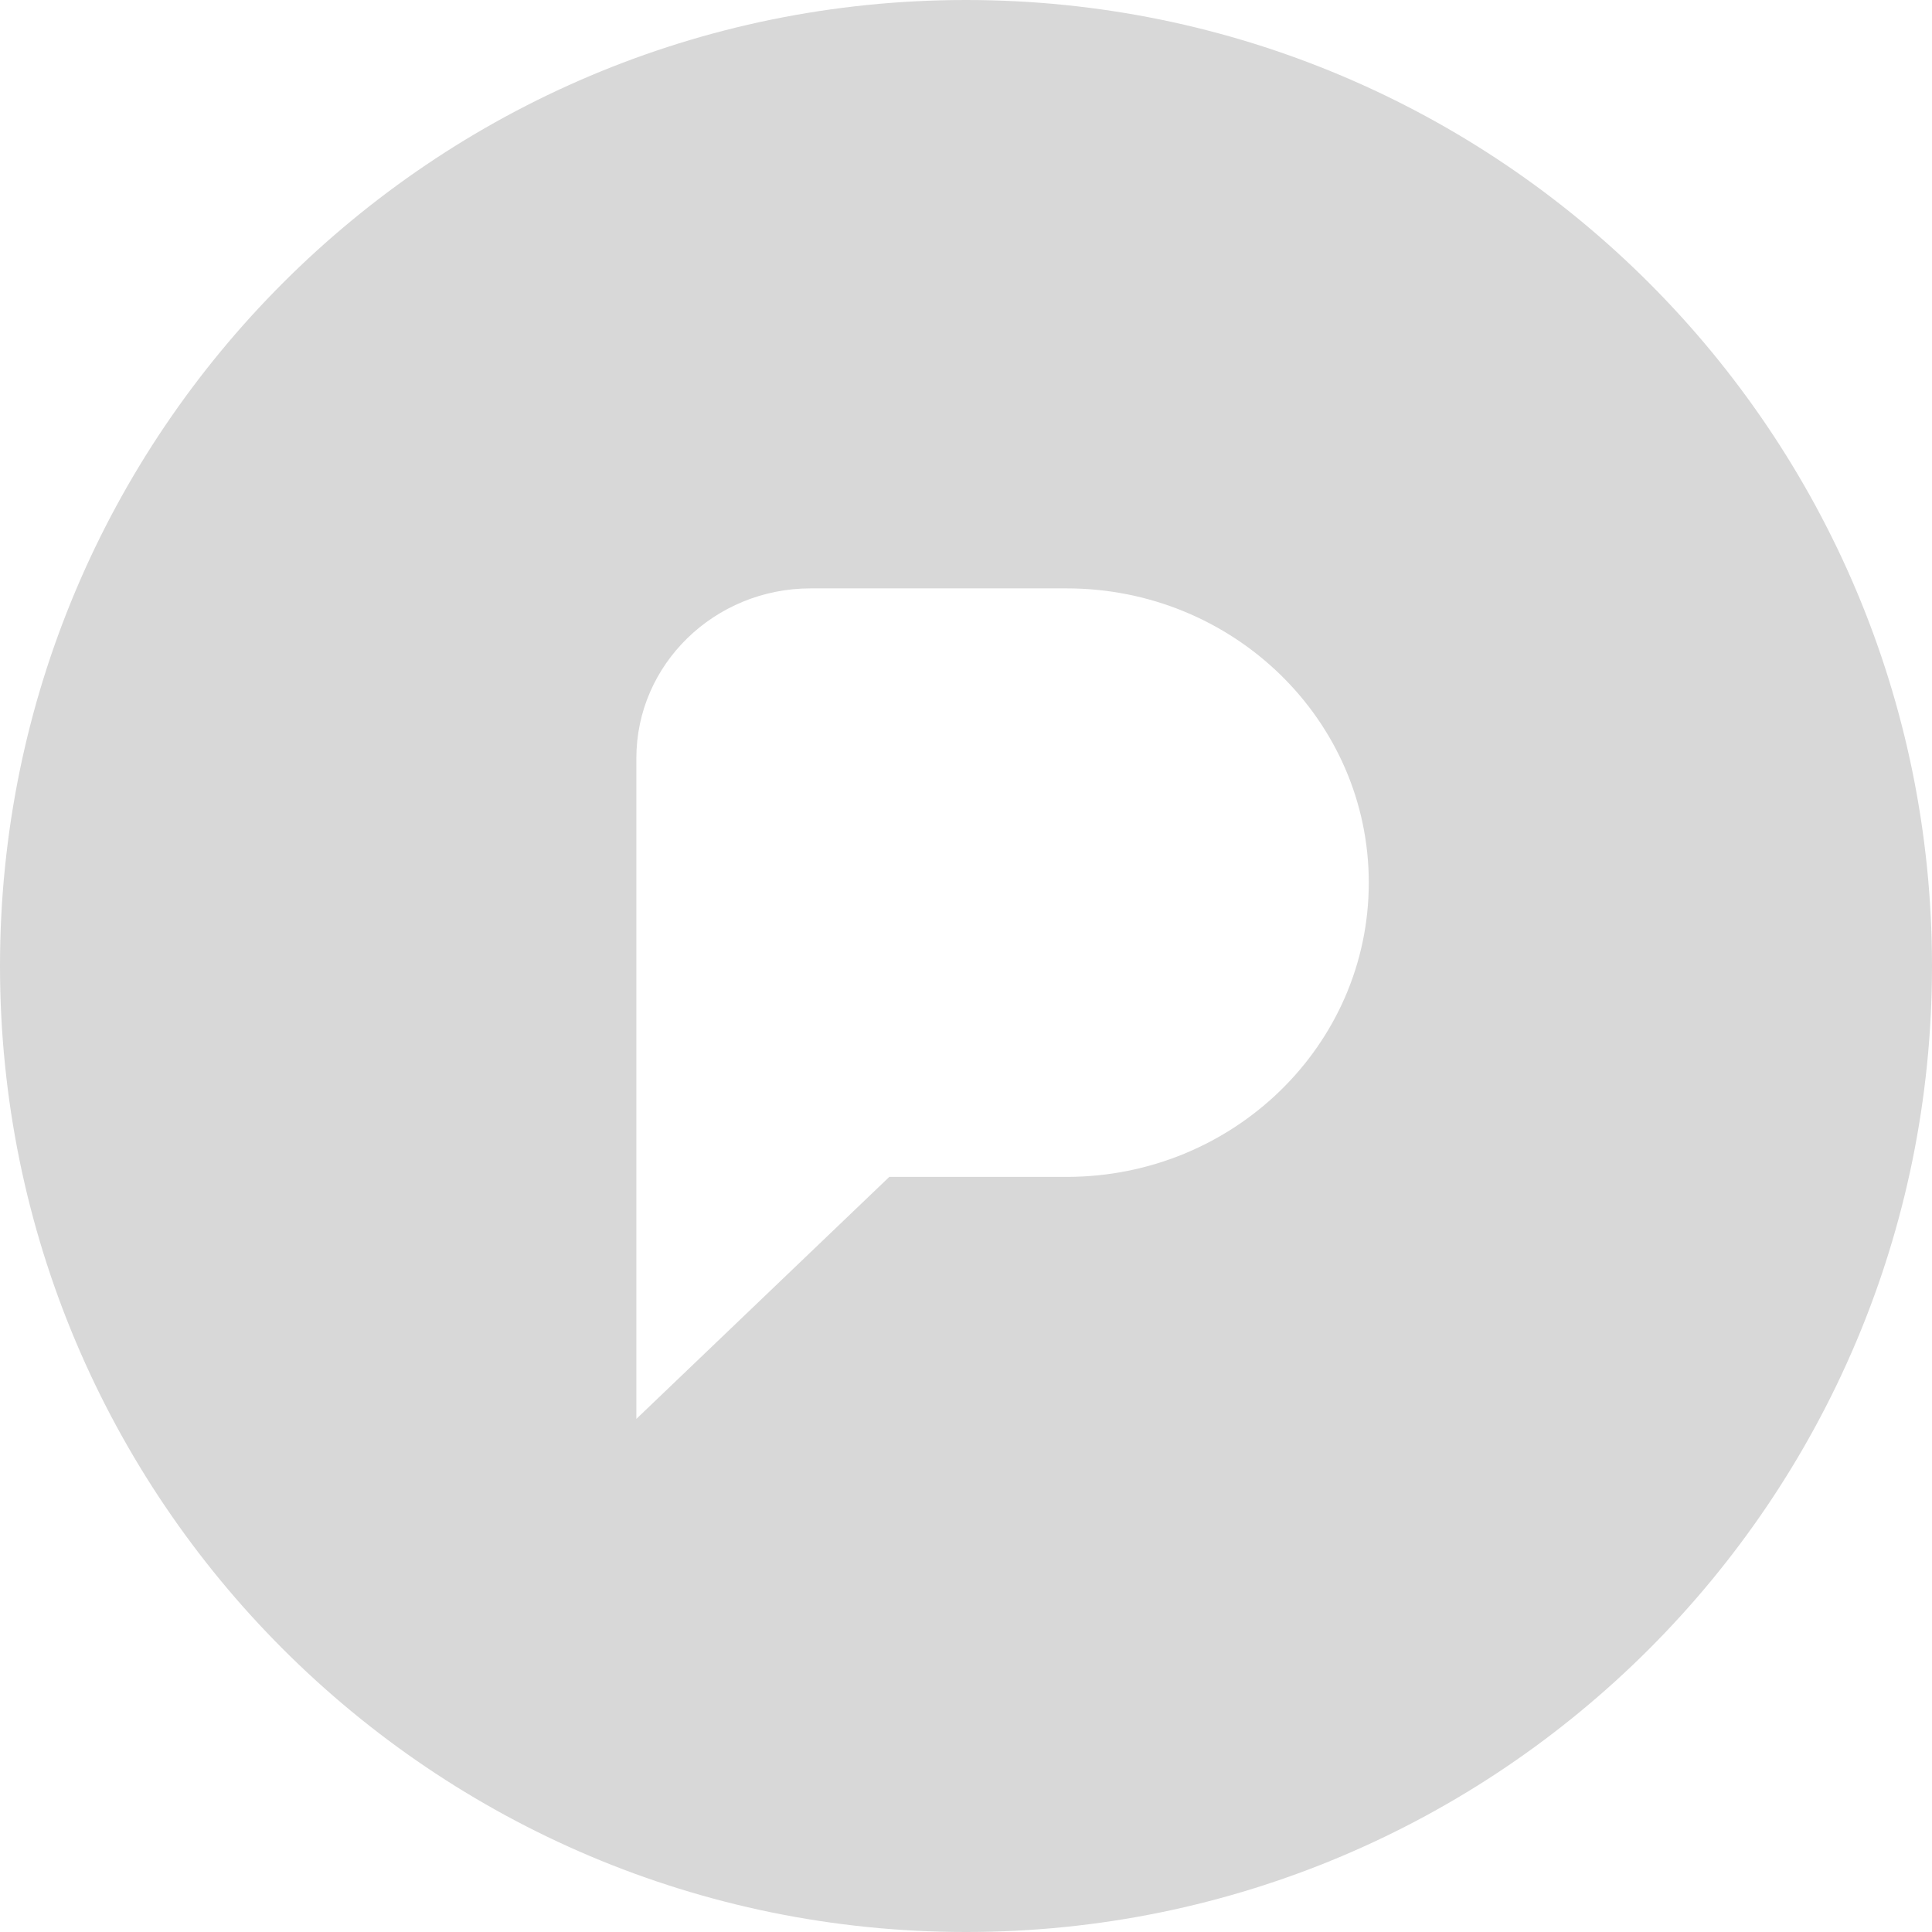
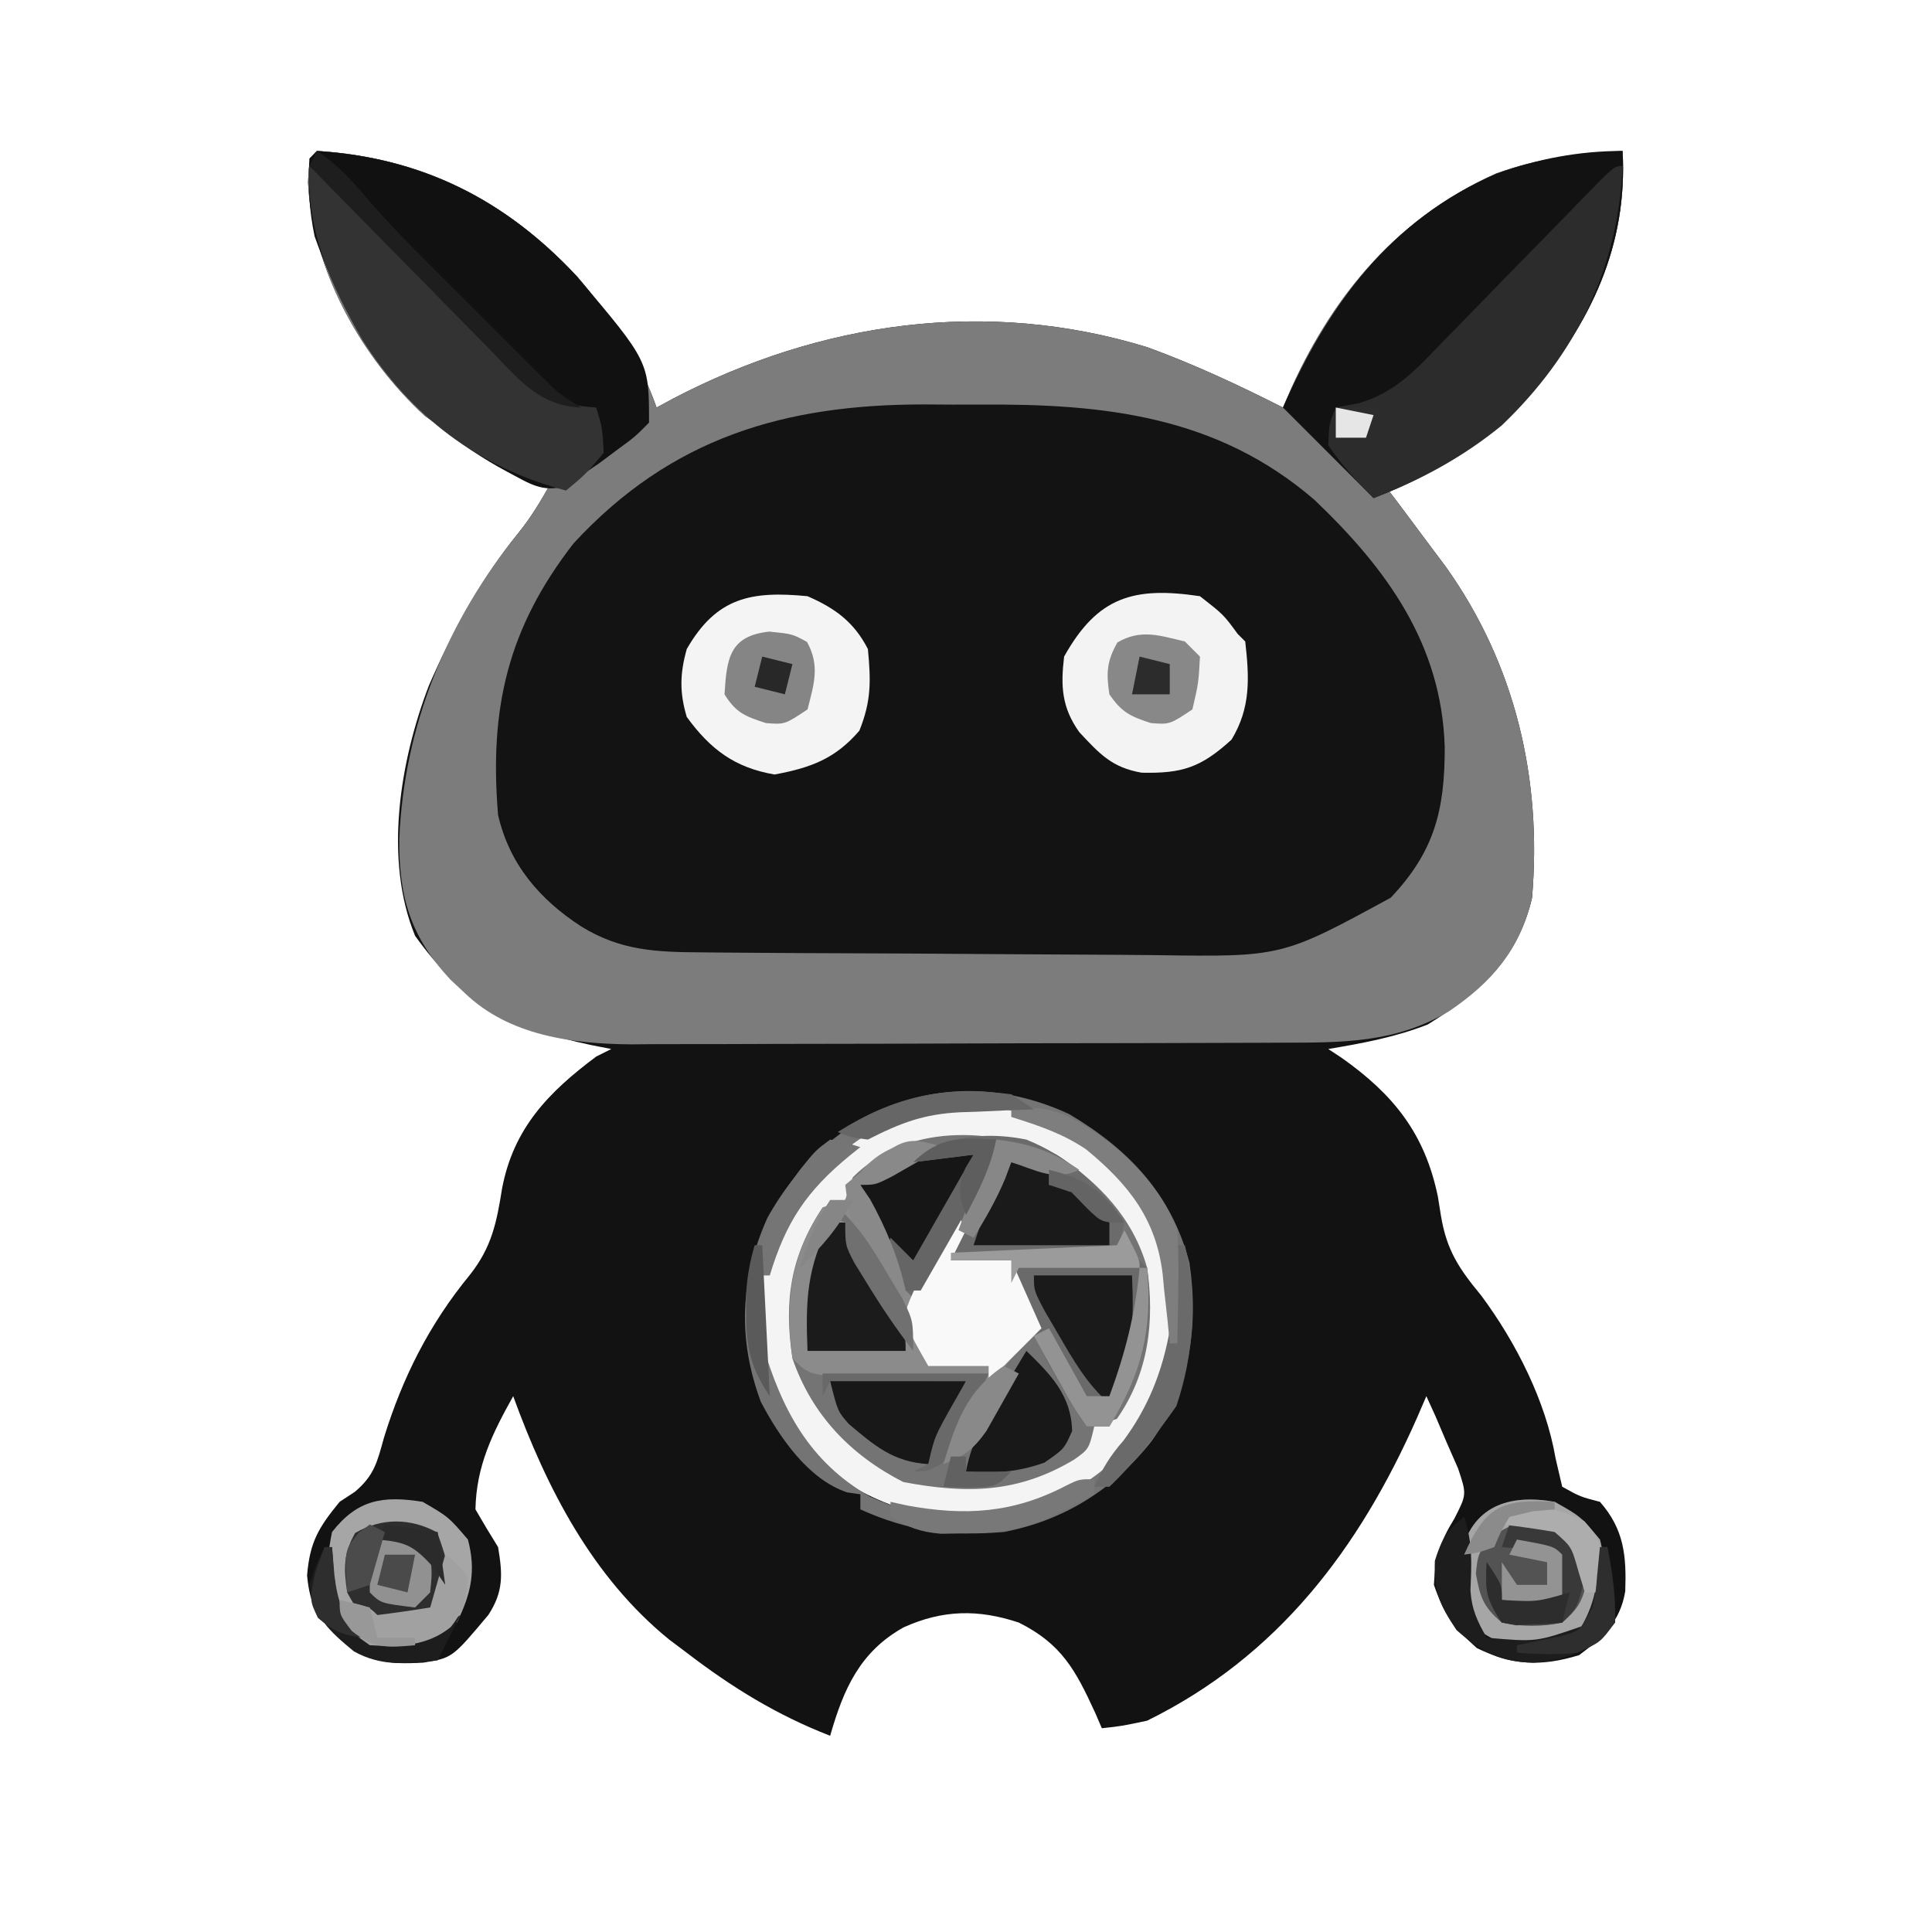
- <svg xmlns="http://www.w3.org/2000/svg" width="50" height="50">
-   <path d="M25 50C11.193 50 0 38.807 0 25S11.193 0 25 0s25 11.193 25 25-11.193 25-25 25zm-1.985-19.542h4.586c4.32 0 7.823-3.41 7.823-7.615 0-4.206-3.502-7.616-7.823-7.616h-6.619c-2.492 0-4.513 1.967-4.513 4.394v17.1l6.546-6.263z" fill="#D8D8D8" fill-rule="evenodd" />
+ <svg xmlns="http://www.w3.org/2000/svg" width="256" height="256">
+   <path d="M42 20c13.915.881 24.922 6.465 34.422 16.578C81.064 42.009 84.616 47.247 87 54l2.168-1.172C108.698 42.621 130.691 39.465 152 46c6.214 2.261 12.104 5.017 18 8l1.18-2.711c5.692-12.516 14.228-22.536 27.031-28.281C203.7 20.986 209.185 20.352 215 20c.695 12.513-4.21 22.817-12.25 32.188C197.282 58.047 191.495 62.17 184 65l1.102 1.434L190 73l1.559 2.078C200.809 88.053 204.35 103.26 203 119c-1.932 8.154-6.932 12.469-13.812 16.75-4.298 1.685-8.646 2.487-13.187 3.25l1.793 1.18c6.864 4.859 11.016 10.031 12.738 18.402l.406 2.543c.768 4.595 2.415 7.008 5.34 10.551 4.596 6.201 8.542 13.952 9.848 21.574L207 197c2.395 1.325 2.395 1.325 5 2 3.207 3.649 3.519 7.163 3.355 11.848-.666 4.033-2.958 6.104-6.105 8.465-5.085 1.554-8.886 1.357-13.562-.937-3.02-2.669-4.391-4.563-5.687-8.375.151-3.634.788-5.655 2.699-8.758 1.652-3.22 1.652-3.22.5-6.672l-1.512-3.445-1.488-3.492L189 185l-1.25 2.895C180.094 205.208 169.332 219.476 152 228c-3.395.719-3.395.719-6 1l-.883-2.047c-2.616-5.693-4.458-9.124-10.117-11.953-5.397-1.799-10.1-1.695-15.25.625-5.797 3.228-7.976 8.167-9.75 14.375-7.065-2.748-12.991-6.396-19-11l-2.316-1.738C78.468 208.965 72.437 197.174 68 185c-2.745 4.915-4.891 9.245-5 15 .969 1.685 1.97 3.352 3 5 .597 3.581.738 5.863-1.277 8.969-4.795 5.721-4.795 5.721-8.641 6.34-4.711.268-7.417-.065-11.082-3.184-2.895-2.774-3.918-4.277-4.312-8.375.37-4.439 1.516-6.332 4.313-9.75l2.023-1.328c2.573-2.177 2.96-3.945 3.852-7.172 2.482-8.027 6.033-15.06 11.375-21.562 2.907-3.683 3.554-6.919 4.281-11.488C68.054 149.495 72.661 144.734 79 140l2-1-2.633-.516C67.824 136.267 61.324 132.86 55 124c-4.154-10.113-2.017-23.14 1.831-33.164 3.167-7.247 6.912-14.136 11.916-20.285C70.403 68.502 71.71 66.293 73 64l-2.219-.324C66.192 62.561 62.791 59.724 59 57l-2.687-1.875c-8.474-7.787-14.941-19.437-15.5-31C41 21 41 21 42 20z" fill="#121212" />
+   <path d="M124.608 53.629l7.273-.079c17.768-.129 32.614 3.241 45.932 15.762 9.791 10.317 13.87 21.025 13.531 35.156-.626 6.435-2.848 10.357-7.469 14.781-10.308 7.724-20.832 7.33-33.164 7.246l-5.617.004c-3.908.001-7.817-.011-11.725-.034l-14.982-.013c-3.861.007-7.721-.001-11.582-.013l-5.523-.001c-2.577.003-5.153-.014-7.73-.035l-2.274.014c-6.44-.09-11.965-1.427-16.966-5.73L72 118l-1.379-1.516C64.539 109.623 65.528 101.718 66 93c1.698-11.25 8.608-20.694 17.125-27.926 13.015-9.39 25.839-11.448 41.483-11.445z" fill="#131313" />
+   <path d="M42 20c13.915.881 24.922 6.465 34.422 16.578C81.064 42.009 84.616 47.247 87 54l2.168-1.172C108.698 42.621 130.691 39.465 152 46c6.214 2.261 12.104 5.017 18 8l1.18-2.711c5.692-12.516 14.228-22.536 27.031-28.281C203.7 20.986 209.185 20.352 215 20c.695 12.513-4.21 22.817-12.25 32.188C197.282 58.047 191.495 62.17 184 65l1.102 1.434L190 73l1.559 2.078C200.809 88.053 204.35 103.26 203 119c-1.617 6.828-5.265 11.114-11 15-7.095 4.199-14.057 4.152-22.069 4.161l-3.028.015-9.887.027-6.898.017-14.455.02-18.473.058-14.248.025-6.808.024-9.547.009-2.809.028c-7.882-.05-16.32-1.13-22.215-6.822l-1.871-1.746c-5.271-5.66-6.874-10.921-6.779-18.702.62-15.034 6.368-28.932 15.833-40.563C70.403 68.502 71.71 66.293 73 64l-2.219-.324C66.192 62.561 62.791 59.724 59 57l-2.687-1.875c-8.474-7.787-14.941-19.437-15.5-31C41 21 41 21 42 20zm34 52c-8.718 11.23-11.189 21.875-10 36 1.499 6.506 5.499 11.178 11 14.75 5.262 3.247 9.968 3.409 16.066 3.443l2.456.025 8.04.056 2.785.016 14.611.061 12.04.082 14.583.081 5.53.046c16.75.246 16.75.246 31.167-7.608 5.785-6.115 7.17-11.575 7.155-19.936-.398-13.667-7.702-23.67-17.246-32.765-12.884-11.138-27.893-12.77-44.317-12.641-2.433.016-4.865 0-7.298-.019C104.015 53.564 88.957 57.962 76 72z" fill="#7c7c7c" />
+   <path d="M138.813 148.563c6.23 3.236 12.21 7.958 15.188 14.438 2.323 7.404 2.231 16.38-1 23.438-3.847 6.589-9.441 11.818-16.809 14.125-8.333 1.664-15.801.67-23.191-3.562-7.178-5.023-10.905-12.959-12.445-21.457-.403-7.668 2.919-13.949 7.633-19.793 8.376-8.854 18.946-11.827 30.625-7.187z" fill="#747474" />
+   <path d="M42 20c13.914.881 25.01 6.466 34.457 16.648C86 47.903 86 47.903 86 56c-1.828 1.852-1.828 1.852-4.25 3.625l-2.391 1.789L77 63l-1.934 1.367c-3.228.989-4.956-.336-7.879-1.867-13.02-6.992-20.567-17.329-25.5-31.187-.735-3.543-.904-6.704-.687-10.312l1-1z" fill="#111" />
+   <path d="M215 20c.695 12.513-4.21 22.817-12.25 32.188C196.745 58.612 190.178 62.868 182 66l-12-12c5.911-13.584 14.234-24.883 28.281-30.992C203.711 21.055 209.211 20 215 20z" fill="#121212" />
+   <path d="M138.813 148.563c6.23 3.236 12.21 7.958 15.188 14.438 2.323 7.404 2.231 16.38-1 23.438-3.847 6.589-9.441 11.818-16.809 14.125-8.333 1.664-15.801.67-23.191-3.562-7.178-5.023-10.905-12.959-12.445-21.457-.403-7.668 2.919-13.949 7.633-19.793 8.376-8.854 18.946-11.827 30.625-7.187zM113 156l-1 3-3 1c-4.263 6.455-5.149 12.35-4 20 2.583 7.486 7.706 12.803 14.688 16.375 8.428 1.59 15.213 1.485 22.668-2.988C144.29 192 144.29 192 145 189l3-1c4.2-6.04 5.016-12.854 4-20-1.843-6.578-6.37-11.294-12-15-8.868-3.622-19.81-4.17-27 3z" fill="#f4f4f4" />
+   <path d="M215 22c-.577 13.566-6.188 24.984-16.008 34.367C193.879 60.558 188.165 63.663 182 66c-2.196-2.209-4.261-4.41-6-7 .125-2.937.125-2.937 1-5l3.049-.578c4.889-1.41 7.721-4.579 11.162-8.18l1.981-2.009 6.183-6.358 6.248-6.379 3.87-3.973C213.892 22 213.892 22 215 22z" fill="#2c2c2c" />
+   <path d="M41 22c4.61 3.735 8.807 7.768 12.941 12.02l1.619 1.657 6.69 6.896 4.941 5.072 1.497 1.584C71.969 52.535 74.35 53.709 79 54c.813 2.688.813 2.688 1 6-2.437 2.875-2.437 2.875-5 5-11.617-3.047-20.571-9.861-27-20-4.213-7.324-7.42-14.383-7-23z" fill="#333" />
+   <path d="M125 152l-4.375 2.5-2.461 1.406C116 157 116 157 114 157l1.313 1.938c2.132 3.87 3.394 7.851 4.688 12.063 2.649-3.197 4.94-6.395 7-10l1 2c-.937 2.125-.937 2.125-2 4h8l4 9-4 4-1.295 1.628c-2.434 1.959-4.093 1.659-7.178 1.517l-3.225-.139-3.365-.193-3.377-.135c-8.29-.407-8.29-.407-10.561-2.678-1.007-7.613-.232-13.592 4-20l3-1 .75-1.812c2.57-4.497 7.221-6.905 12.25-5.187z" fill="#8b8b8b" />
+   <path d="M159 79c3.125 2.438 3.125 2.438 5 5l1 1c.547 4.846.746 8.765-1.812 13-4.068 3.719-6.561 4.5-11.898 4.387-3.936-.665-5.59-2.49-8.289-5.387-2.312-3.258-2.472-6.063-2-10 4.445-7.97 9.268-9.302 18-8z" fill="#f3f3f3" />
+   <path d="M107 79c3.661 1.592 6.164 3.424 8 7 .405 4.254.453 6.867-1.125 10.813-3.208 3.743-6.47 4.927-11.25 5.813C97.36 101.717 94.14 99.307 91 95c-.972-3.228-.911-5.762 0-9 3.954-6.886 8.588-7.719 16-7z" fill="#f4f4f4" />
+   <path d="M136 151c5.586 2.255 9.71 6.012 13 11l-1 4h-22v-2l-5 8c-2.687-2.687-3.458-3.597-4.625-6.937l-.727-2.027c-.636-1.997-1.165-3.996-1.648-6.035 7.189-4.672 13.315-7.753 22-6z" fill="#6b6b6b" />
+   <path d="M141.648 147.609c7.98 4.719 13.603 10.686 15.961 19.727 1.253 8.546.008 16.626-5.012 23.617-5.005 6.36-11.582 10.518-19.598 12.047-7.073.571-12.536-.073-19-3v-2l-1.746-.25c-5.169-1.72-8.975-7.324-11.437-11.996-3.096-8.311-2.748-16.303.859-24.367 8.196-14.772 24.234-21.057 39.973-13.777zm-36.242 11.324c-3.977 5.845-5.561 12.05-4.406 19.066 2.574 8.763 6.228 15.695 14.285 20.309 6.863 3.143 13.792 4.038 21.129 2.031 7.139-2.834 13.449-7.537 17.086-14.402 2.766-7.178 2.719-16.047.438-23.375-3.347-7.304-9.692-11.633-16.937-14.562-12.87-4.29-23.482.851-31.594 10.934z" fill="#747474" />
+   <path d="M149 163l.938 1.938c.897 1.999.897 1.999 2.063 3.063 1.046 8.234-.743 13.992-5 21h-3c-1.754-2.414-1.754-2.414-3.562-5.625l-1.816-3.164c-2.149-4.257-3.551-8.574-4.621-13.211h-8v-1l22-1 1-2z" fill="#6a6a6a" />
+   <path d="M206 199c3.438 1.938 3.438 1.938 6 5 .804 3.175.754 5.818 0 9-1.992 3.051-3.337 4.594-6.937 5.473-3.884.287-5.741-.265-9.062-2.41-2.332-3.571-2.74-5.708-2.48-9.902 1.471-6.614 6.372-8.232 12.48-7.16z" fill="#535353" />
+   <path d="M56 199c3.438 2 3.438 2 6 5 1.093 4.138.42 7.141-1.437 10.938-3.14 2.527-5.383 3.105-9.367 3.309C49 218 49 218 45.938 216.188 43.252 211.769 42.953 208.046 44 203c3.387-4.31 6.699-4.837 12-4z" fill="#2e2e2e" />
+   <path d="M127 161l1 2-2 4h8l4 9-7 7v-2h-8c-3.07-5.403-3.07-5.403-2.781-7.875.985-2.68 2.342-4.947 3.844-7.375l1.66-2.703L127 161z" fill="#f9f9f9" />
+   <path d="M56 199c3.438 2 3.438 2 6 5 1.093 4.138.42 7.141-1.437 10.938-3.14 2.527-5.383 3.105-9.367 3.309C49 218 49 218 45.938 216.188 43.252 211.769 42.953 208.046 44 203c3.387-4.31 6.699-4.837 12-4zm-8.937 4.125c-1.592 2.81-1.516 4.703-1.062 7.875 1.417 2.583 1.417 2.583 4 4 5.057-.143 5.057-.143 9-3 .449-4.642.449-4.642-1.062-8.937-3.536-1.939-7.38-1.967-10.875.063z" fill="#a6a6a6" />
+   <path d="M110 162h2l1.75 3.563 4.5 8.313C120 177 120 177 120 179h-13c-.275-6.68-.095-11.068 3-17z" fill="#1b1b1b" />
+   <path d="M206 199c3.438 1.938 3.438 1.938 6 5 .804 3.175.754 5.818 0 9-1.992 3.051-3.337 4.594-6.937 5.473-3.884.287-5.741-.265-9.062-2.41-2.332-3.571-2.74-5.708-2.48-9.902 1.471-6.614 6.372-8.232 12.48-7.16zm-8.375 4.688c-1.787 2.195-1.787 2.195-2.062 4.813.549 3.136.981 4.427 3.438 6.5a18.87 18.87 0 0 0 8 0c2.456-2.073 2.889-3.364 3.438-6.5-.595-3.398-1.64-4.512-4.437-6.5-3.708-.618-5.294-.502-8.375 1.688z" fill="#a6a6a6" />
+   <path d="M137 169h13c.275 6.68.095 11.068-3 17-2.958-2.612-4.719-5.666-6.687-9.062l-1.887-3.223C137 171 137 171 137 169zm-3-15l5 1v2l1.75.25c2.928.976 4.302 2.385 6.25 4.75v3h-18c1.461-4.384 2.584-7.266 5-11z" fill="#1a1a1a" />
+   <path d="M110 183h18a128.91 128.91 0 0 1-5 11c-4.641-.281-7.14-2.451-10.547-5.332C111 187 111 187 110 183zm26-4c3.246 3.155 5.95 5.892 6.063 10.625C141 192 141 192 138.375 193.813c-3.676 1.293-6.507 1.42-10.375 1.188.674-3.911 2.543-6.871 4.563-10.25l1.941-3.266L136 179z" fill="#181818" />
+   <path d="M129 153c-1.764 4.972-4.394 9.434-7 14h-3c-1.387-1.426-1.387-1.426-2.687-3.312l-1.324-1.863C114 160 114 160 114 157c4.695-3.59 9.231-4 15-4z" fill="#161616" />
+   <path d="M157 85l2 2c-.187 3.5-.187 3.5-1 7-3 2-3 2-5.5 1.813-2.731-.888-3.891-1.442-5.5-3.812-.427-2.845-.361-4.364 1.063-6.875 3.11-1.806 5.555-.925 8.938-.125z" fill="#888" />
+   <path d="M101.938 83.688c3.063.313 3.063.313 5 1.375 1.729 3.153.922 5.563.063 8.938-3 2-3 2-5.5 1.813-2.754-.895-3.969-1.346-5.5-3.812.294-4.806.681-7.753 5.938-8.312z" fill="#858585" />
+   <path d="M194 201c1.154 3.462.992 6.143.84 9.746.179 2.525.899 4.082 2.16 6.254 6.544.578 6.544.578 12.563-1.5 2.026-3.524 2.168-6.453 2.438-10.5h1c.647 3.355 1.14 6.578 1 10-3.259 3.611-5.95 4.913-10.75 5.313-4.427-.072-6.89-1.343-10.25-4.312-2.25-3.338-3.033-5.155-2.875-9.187.88-2.827 1.576-4.014 3.875-5.812z" fill="#1d1d1d" />
+   <path d="M132 151c-.623 2.953-1.569 5.275-3.066 7.891l-1.221 2.148-1.275 2.211-1.287 2.258L122 171h-3c-1.062-1.812-1.062-1.812-2-4l1-3 3 3 8-14-8 1c3.514-3.374 6.261-3.273 11-3z" fill="#656565" />
+   <path d="M42 20c2.953 1.969 4.778 4.077 7.038 6.771 3.826 4.346 7.976 8.39 12.077 12.474l4.739 4.745 3.033 3.029 2.757 2.753c2.344 2.34 2.344 2.34 5.357 4.227-5.691-.195-8.554-4.045-12.27-7.879l-2.064-2.081-6.479-6.603-4.412-4.467L41 22l1-2z" fill="#1e1e1e" />
+   <path d="M200 202c3.519-.32 5.42-.372 8.438 1.563C210 206 210 206 209.875 209.625 209 213 209 213 207 215c-1.875.301-1.875.301-4 .313l-2.125.051L199 215c-2.152-3.228-2.201-4.284-2-8 2 3 2 3 2 5h7v-6c-3.471-.75-3.471-.75-7-1l1-3z" fill="#393939" />
+   <path d="M156 165h1c1.71 6.955 1.172 14.551-1.125 21.313-2.657 3.808-5.501 7.484-8.875 10.688h-2c1.064-2.395 2.129-4.147 3.875-6.125 5.848-7.912 6.823-16.241 7.125-25.875z" fill="#6a6a6a" />
+   <path d="M134 147c5.519-.849 8.558 1.194 12.883 4.281 3.946 3.203 7.287 6.919 9.117 11.719a98.32 98.32 0 0 1 .125 7.75l-.027 2.113L156 178h-1l-.297-3.07-.453-4.055-.187-2.016c-.869-7.383-4.569-11.953-10.113-16.535-3.134-2.129-6.346-3.187-9.949-4.324v-1z" fill="#7e7e7e" />
+   <path d="M52.438 203.813C55 204 55 204 57 206c.25 2.5.25 2.5 0 5l-2 2c-4.556-.556-4.556-.556-6-2v-6c1-1 1-1 3.438-1.187z" fill="#919191" />
+   <path d="M43 205h1l.25 3.75c.382 2.833.776 4.295 2.25 6.813 3.804 2.187 7.343 1.525 11.5.438l3-2-3 6c-4.001.49-7.522.833-11.121-1.195-3.198-2.646-5.33-4.546-5.879-8.805.938-2.75.938-2.75 2-5z" fill="#1d1d1d" />
+   <path d="M59 206c1.563 1.188 1.563 1.188 3 3-.139 2.785-.528 4.409-2.277 6.598-3.101 2.524-6.828 2.655-10.723 2.402-2.562-1.812-2.562-1.812-4-4v-2c3.875.875 3.875.875 5 2a176.79 176.79 0 0 0 7-1l2-7z" fill="#a1a1a1" />
+   <path d="M125 152l-4.375 2.5-2.461 1.406C116 157 116 157 114 157l1.313 1.938c2.109 3.828 3.757 7.78 4.688 12.063l-1 3-2.937-5.125-1.652-2.883c-1.44-3.055-2.019-5.654-2.41-8.992 7.802-6.502 7.802-6.502 13-5z" fill="#898989" />
+   <path d="M151 168h1c.714 8.346-.655 13.846-5 21h-3c-1.824-2.625-1.824-2.625-3.687-6l-1.887-3.375L137 177l2-1 5 9h3c2.096-5.694 3.45-10.952 4-17z" fill="#939393" />
+   <path d="M145 196v2l-3.75 1.938-2.109 1.09c-3.916 1.779-7.351 2.131-11.641 2.16l-2.844.043c-2.716-.236-4.335-.846-6.656-2.23v-2l2.172.48c7.702 1.415 14.069 1.031 21.051-2.605C143 196 143 196 145 196z" fill="#787878" />
+   <path d="M177 54h6l-2 4h-4v-4z" fill="#2d2d2d" />
+   <path d="M132 151c4.389.51 7.337 1.522 11 4-3.201 1.6-5.723.032-9-1l-.812 2.188c-1.177 2.788-2.579 5.253-4.187 7.813l-2-1c3.143-8.571 3.143-8.571 5-12z" fill="#878787" />
+   <path d="M134 145l3 2-3.289.113-4.336.199-2.16.068c-4.818.243-7.873 1.399-12.215 3.619-2.375-.312-2.375-.312-4-1 7.503-4.742 14.146-6.18 23-5z" fill="#666" />
+   <path d="M109 182h22l-2.75 5.938-1.547 3.34C125 194 125 194 122.797 194.879L121 195l2-1 .375-1.625C124 190 124 190 128 183h-18l-1 2v-3z" fill="#696969" />
+   <path d="M149 163c2 3.875 2 3.875 2 5h-16l-1 2v-3h-8v-1l22-1 1-2z" fill="#9b9b9b" />
+   <path d="M200 200c3.964-.311 6.389-.325 9.938 1.563C212 204 212 204 212.313 207.75L212 211h-2l-.875-2.875c-.893-3.177-.893-3.177-3.125-5.125-2.323-.4-4.657-.74-7-1l1-2z" fill="#adadad" />
+   <path d="M110 151c2.121.41 2.121.41 4 1l-1.426 1.137c-5.69 4.677-8.421 8.741-10.574 15.863h-1c-.748-5.986 1.573-9.376 5-14 2.063-2.562 2.063-2.562 4-4z" fill="#757575" />
+   <path d="M133 181l2 1-2.75 4.875-1.547 2.742c-1.76 2.463-2.913 3.327-5.703 4.383 1.662-5.499 3.114-9.743 8-13z" fill="#898989" />
+   <path d="M201 204c4.875.875 4.875.875 6 2v6l-1 1-7-1v-5l2 3h4v-3l-5-1 1-2z" fill="#939393" />
+   <path d="M111 160c2.916 2.593 4.714 5.59 6.688 8.938l1.887 3.152C121 175 121 175 121 179c-2.255-2.919-4.265-5.915-6.187-9.062l-1.605-2.598C112 165 112 165 112 162l-2-1 1-1z" fill="#707070" />
+   <path d="M132 151c-.706 3.669-2.277 6.705-4 10-.931-2.606-1.149-3.642-.062-6.25L129 153l-8 1c3.514-3.374 6.261-3.273 11-3z" fill="#5e5e5e" />
+   <path d="M100 165h1l1 20c-2.559-3.839-3.139-6.426-3.125-10.937l-.008-2.59c.124-2.299.489-4.269 1.133-6.473z" fill="#5a5a5a" />
+   <path d="M212 205h1c.647 3.355 1.107 6.577 1 10-1.937 2.625-1.937 2.625-5 4-2.762.296-5.206.189-8 0v-1l6.055-1.27c2.316-.654 2.316-.654 3.945-3.73.451-2.049.451-2.049.625-4.187L212 205z" fill="#2e2e2e" />
+   <path d="M197 207c2 3 2 3 2 5 4.651.269 4.651.269 9-1l-1 4-3.875.188-2.18.105L199 215c-2.152-3.228-2.201-4.284-2-8z" fill="#2d2d2d" />
+   <path d="M43 205h1l.313 3.75c.426 3.529 1.169 5.622 3.688 8.25-2.6-.359-3.872-.889-5.875-2.625C41 212 41 212 41.813 208.25L43 205z" fill="#2e2e2e" />
+   <path d="M51 202l7 1 1 7-1.687-2.437c-2.531-2.805-3.638-3.256-7.312-3.562l1-2z" fill="#2b2b2b" />
+   <path d="M206 199v1l-2.875.25L200 201c-1.15 1.967-1.15 1.967-2 4-2.125.75-2.125.75-4 1 2.86-6.379 4.882-7.403 12-7z" fill="#8b8b8b" />
+   <path d="M139 155c4.957 1.239 7.117 2.786 10 7-3 0-3 0-5-1.937L142 158l-3-1v-2z" fill="#646464" />
+   <path d="M151 87l4 1v4h-5l1-5z" fill="#2c2c2c" />
+   <path d="M45 212l4 1 1 4h5v1c-3.703.337-5.395.477-8.375-1.875C45 214 45 214 45 212z" fill="#989898" />
+   <path d="M51 206h4l-1 5-4-1 1-4z" fill="#4a4a4a" />
+   <path d="M126 193h2v2h6c-2 2-2 2-5.625 2.125L125 197l1-4z" fill="#616161" />
+   <path d="M101 87l4 1-1 4-4-1 1-4z" fill="#282828" />
+   <path d="M49 202l2 1-2 7-3 1c-.369-5.538-.369-5.538 1.5-7.875L49 202z" fill="#4b4b4b" />
+   <path d="M110 159h3c-1.81 3.62-4.117 6.214-7 9 1.059-3.403 2.009-6.014 4-9z" fill="#868686" />
+   <path d="M177 54l5 1-1 3h-4v-4z" fill="#e6e6e6" />
</svg>
